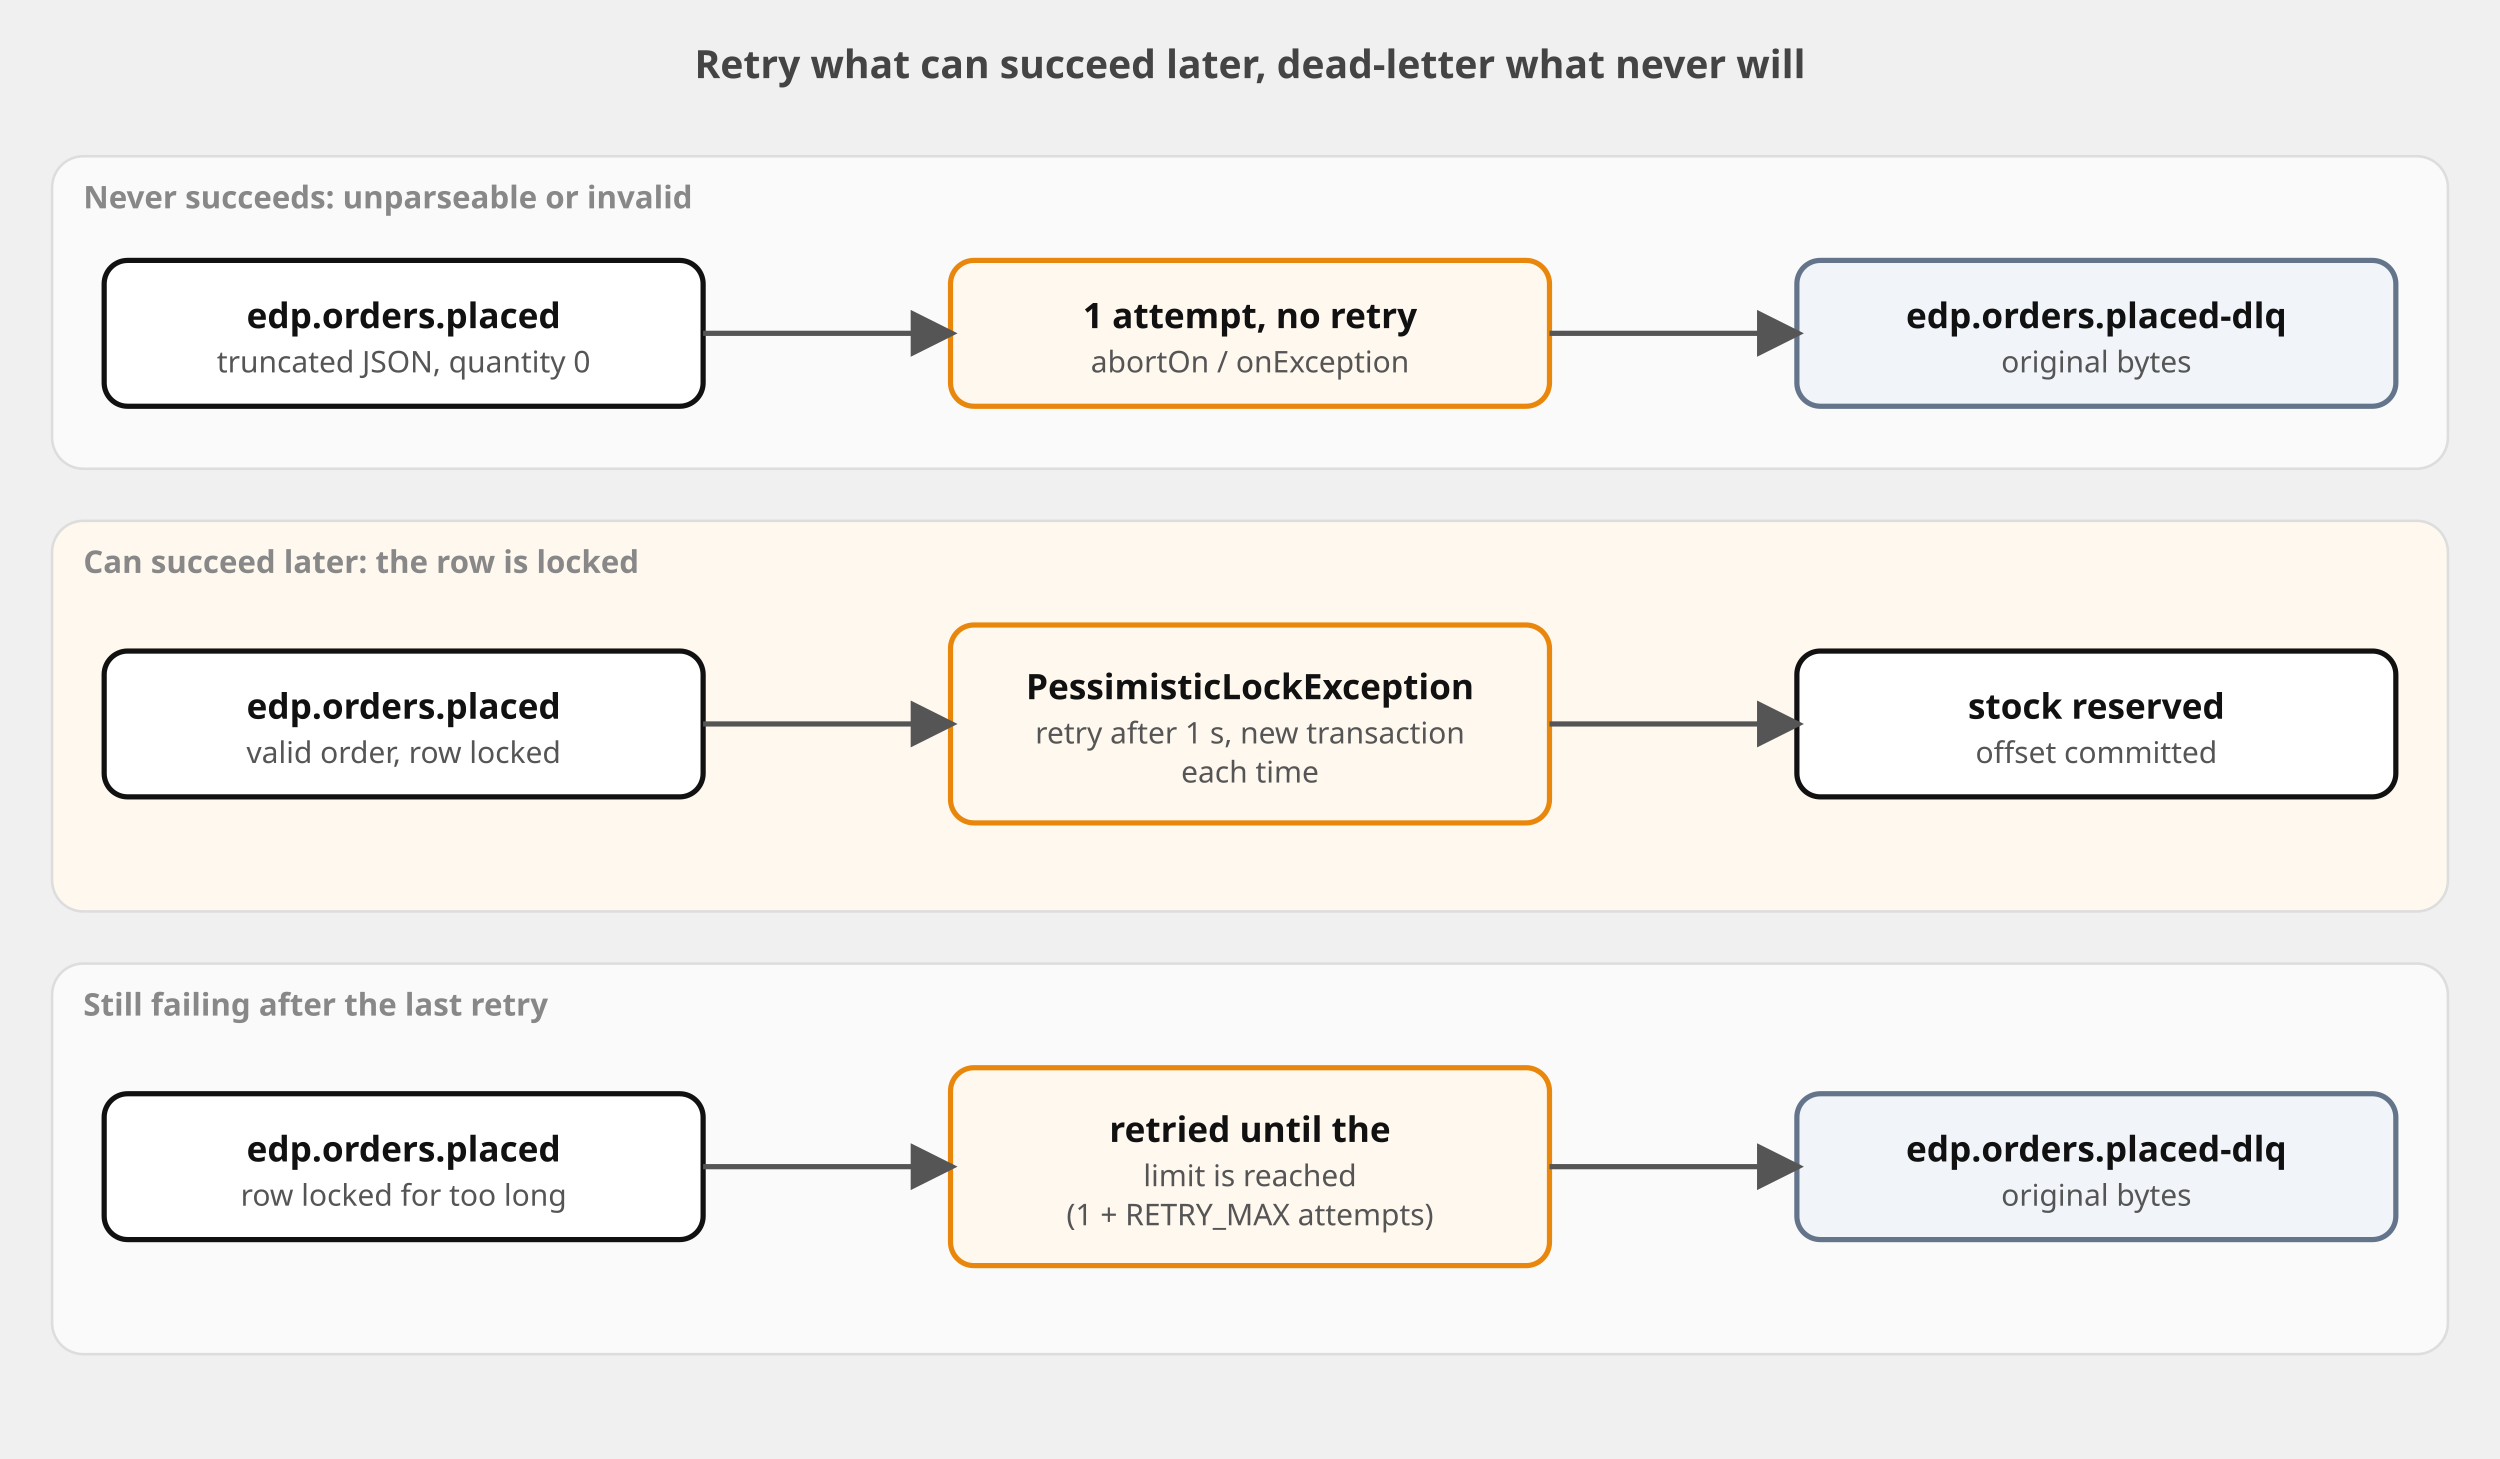
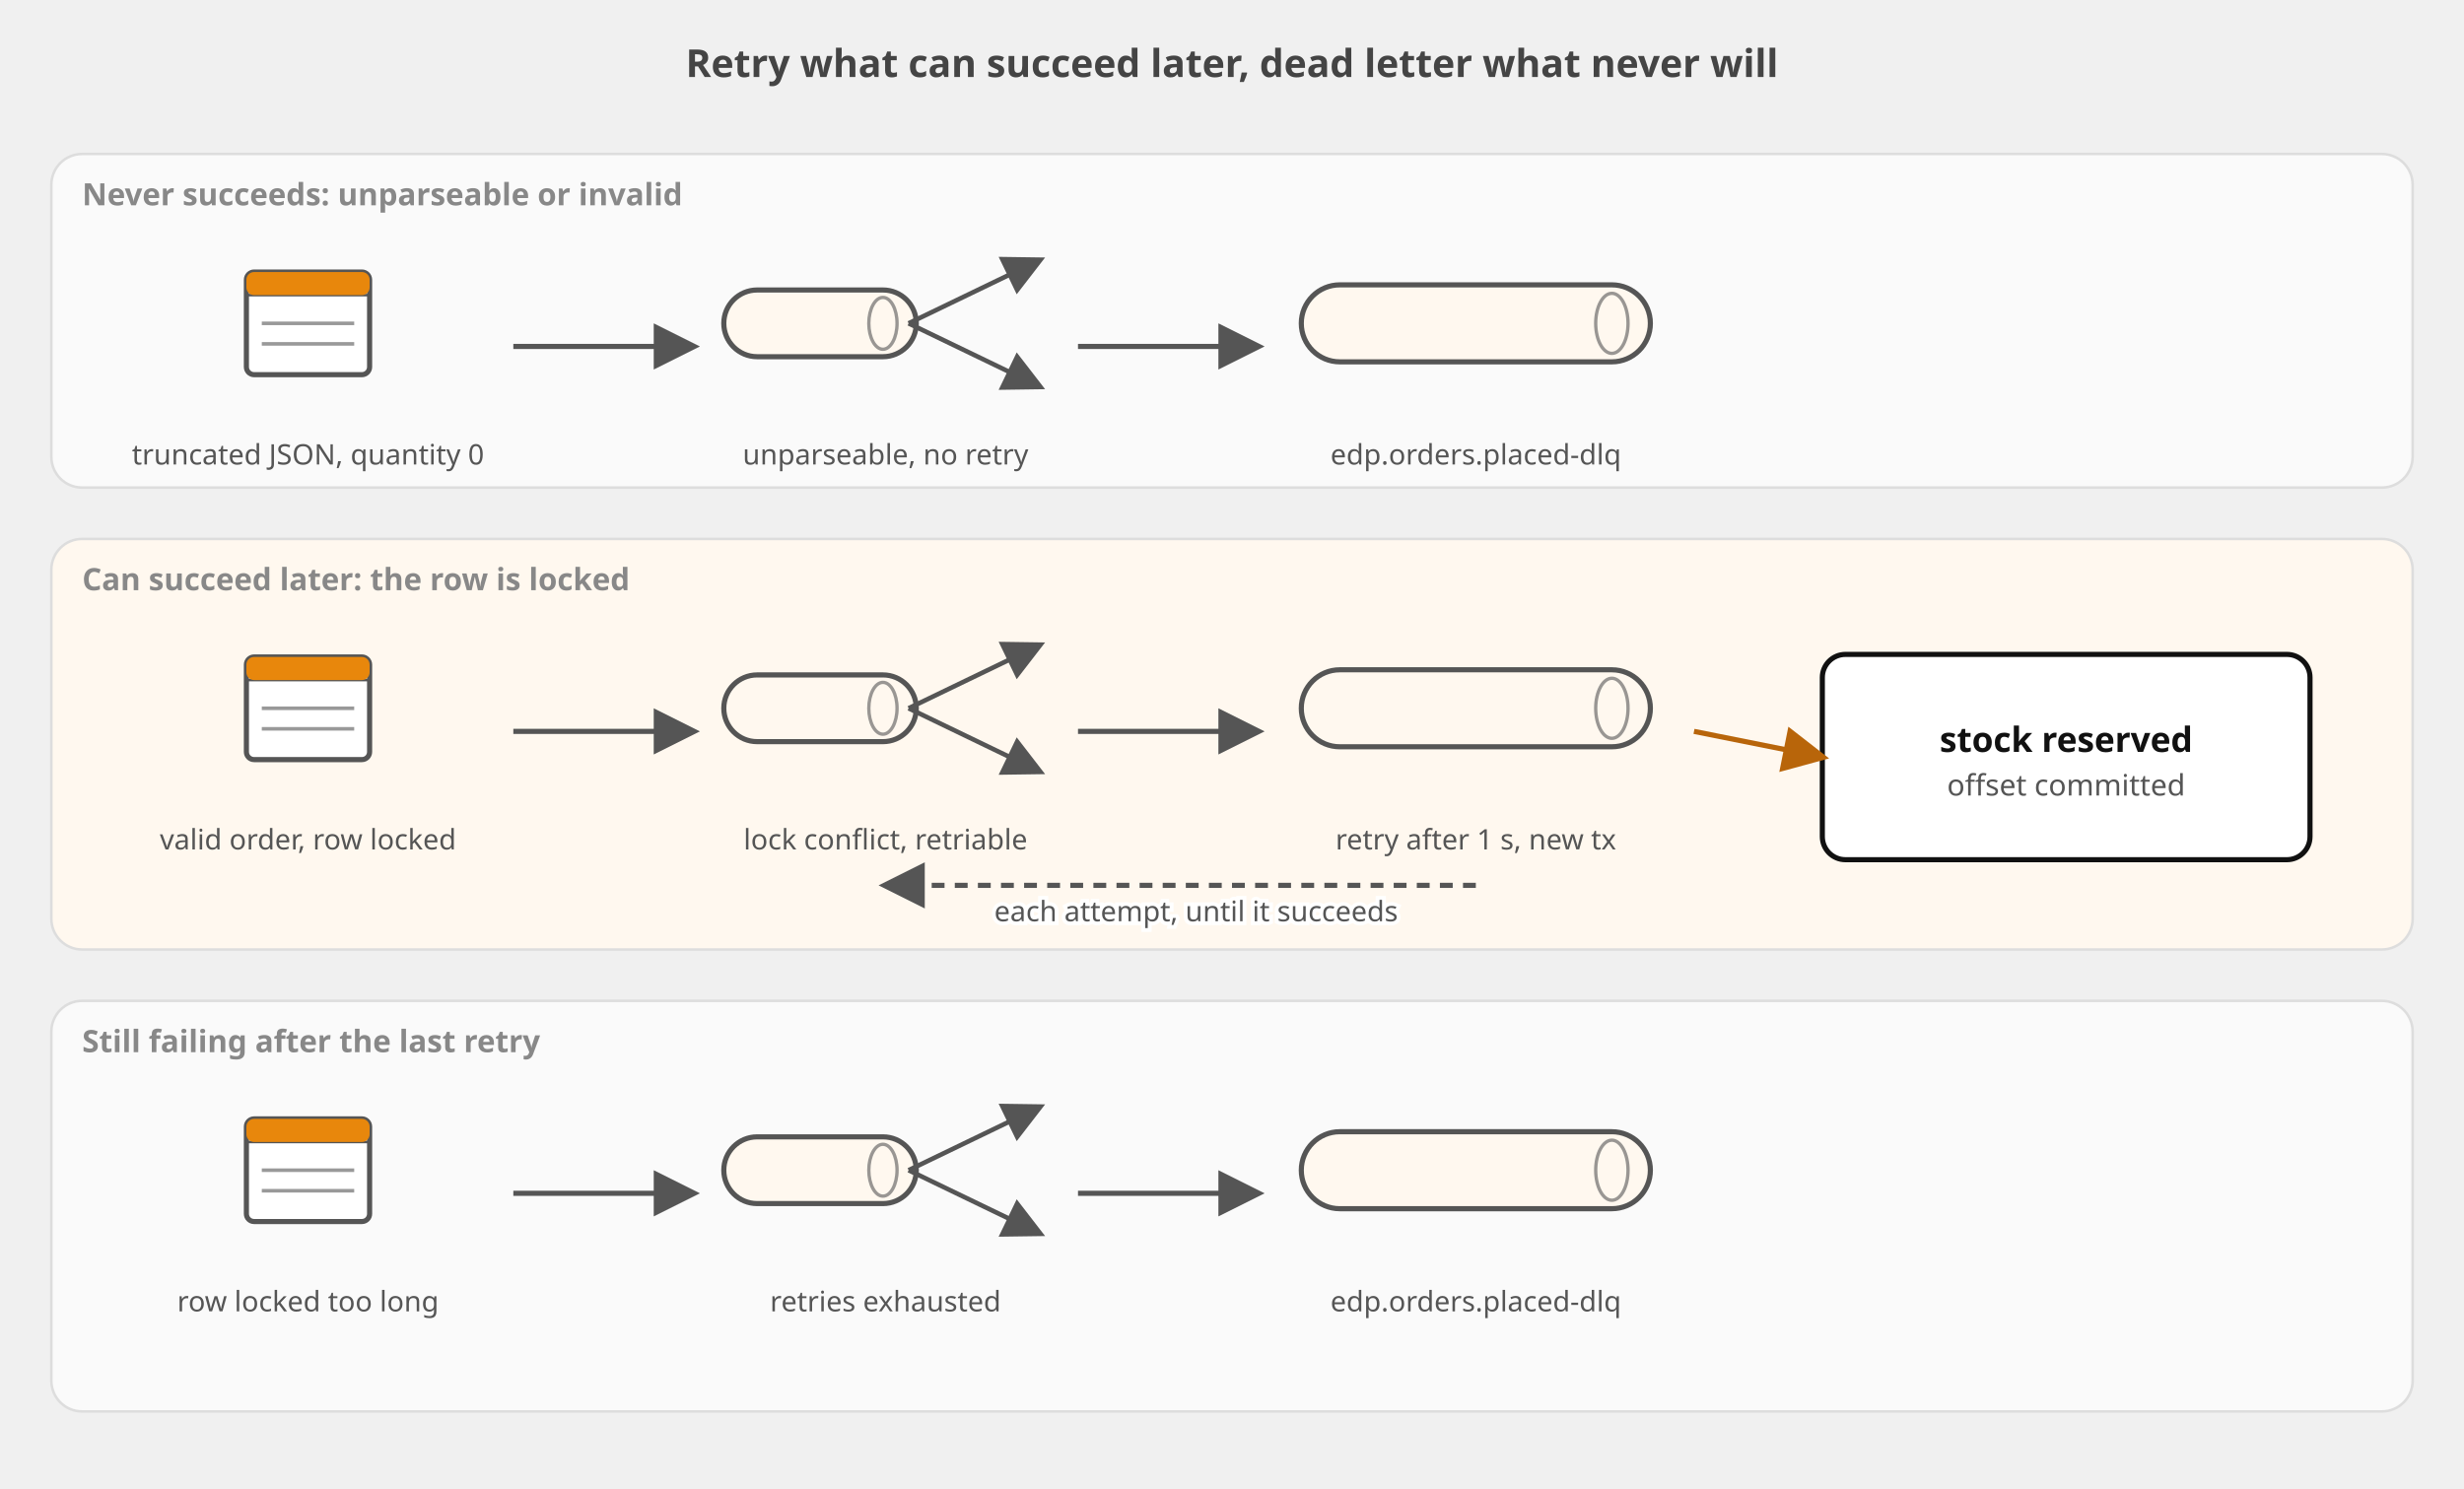
- <svg xmlns="http://www.w3.org/2000/svg" viewBox="0 0 960 560" font-family="'Red Hat Text', system-ui, sans-serif" role="img">
+ <svg xmlns="http://www.w3.org/2000/svg" viewBox="0 0 960 580" font-family="'Red Hat Text', system-ui, sans-serif" role="img">
  <defs>
    <marker id="a" viewBox="0 0 10 10" refX="8.5" refY="5" markerWidth="9" markerHeight="9" orient="auto-start-reverse">
      <path d="M0,0 L10,5 L0,10 z" fill="#555" />
    </marker>
    <marker id="am" viewBox="0 0 10 10" refX="8.5" refY="5" markerWidth="9" markerHeight="9" orient="auto-start-reverse">
      <path d="M0,0 L10,5 L0,10 z" fill="#b8650a" />
    </marker>
  </defs>
-   <rect x="20" y="60" width="920" height="120" rx="12" fill="#fafafa" stroke="#ddd" />
+   <rect x="20" y="60" width="920" height="130" rx="12" fill="#fafafa" stroke="#ddd" />
  <text x="32" y="80" font-size="12" font-weight="700" fill="#888">Never succeeds: unparseable or invalid</text>
-   <rect x="20" y="200" width="920" height="150" rx="12" fill="#fff8ef" stroke="#ddd" />
-   <text x="32" y="220" font-size="12" font-weight="700" fill="#888">Can succeed later: the row is locked</text>
-   <rect x="20" y="370" width="920" height="150" rx="12" fill="#fafafa" stroke="#ddd" />
-   <text x="32" y="390" font-size="12" font-weight="700" fill="#888">Still failing after the last retry</text>
-   <rect x="40" y="100" width="230" height="56" rx="9" fill="#ffffff" stroke="#111111" stroke-width="2" />
-   <text x="155.0" y="126.0" font-size="13.5" font-weight="700" fill="#111111" text-anchor="middle">edp.orders.placed</text>
-   <text x="155.0" y="143.0" font-size="11.5" fill="#555555" text-anchor="middle">truncated JSON, quantity 0</text>
-   <rect x="365" y="100" width="230" height="56" rx="9" fill="#fff8ef" stroke="#e8870c" stroke-width="2" />
-   <text x="480.0" y="126.0" font-size="13.5" font-weight="700" fill="#111111" text-anchor="middle">1 attempt, no retry</text>
-   <text x="480.0" y="143.0" font-size="11.5" fill="#555555" text-anchor="middle">abortOn / onException</text>
-   <rect x="690" y="100" width="230" height="56" rx="9" fill="#f1f5f9" stroke="#64748b" stroke-width="2" />
-   <text x="805.0" y="126.0" font-size="13.5" font-weight="700" fill="#111111" text-anchor="middle">edp.orders.placed-dlq</text>
-   <text x="805.0" y="143.0" font-size="11.5" fill="#555555" text-anchor="middle">original bytes</text>
-   <rect x="40" y="250" width="230" height="56" rx="9" fill="#ffffff" stroke="#111111" stroke-width="2" />
-   <text x="155.0" y="276.0" font-size="13.5" font-weight="700" fill="#111111" text-anchor="middle">edp.orders.placed</text>
-   <text x="155.0" y="293.0" font-size="11.5" fill="#555555" text-anchor="middle">valid order, row locked</text>
-   <rect x="365" y="240" width="230" height="76" rx="9" fill="#fff8ef" stroke="#e8870c" stroke-width="2" />
-   <text x="480.0" y="268.5" font-size="13.5" font-weight="700" fill="#111111" text-anchor="middle">PessimisticLockException</text>
-   <text x="480.0" y="285.5" font-size="11.5" fill="#555555" text-anchor="middle">retry after 1 s, new transaction</text>
-   <text x="480.0" y="300.5" font-size="11.5" fill="#555555" text-anchor="middle">each time</text>
-   <rect x="690" y="250" width="230" height="56" rx="9" fill="#ffffff" stroke="#111111" stroke-width="2" />
-   <text x="805.0" y="276.0" font-size="13.5" font-weight="700" fill="#111111" text-anchor="middle">stock reserved</text>
-   <text x="805.0" y="293.0" font-size="11.5" fill="#555555" text-anchor="middle">offset committed</text>
-   <rect x="40" y="420" width="230" height="56" rx="9" fill="#ffffff" stroke="#111111" stroke-width="2" />
-   <text x="155.0" y="446.0" font-size="13.5" font-weight="700" fill="#111111" text-anchor="middle">edp.orders.placed</text>
-   <text x="155.0" y="463.0" font-size="11.5" fill="#555555" text-anchor="middle">row locked for too long</text>
-   <rect x="365" y="410" width="230" height="76" rx="9" fill="#fff8ef" stroke="#e8870c" stroke-width="2" />
-   <text x="480.0" y="438.5" font-size="13.5" font-weight="700" fill="#111111" text-anchor="middle">retried until the</text>
-   <text x="480.0" y="455.5" font-size="11.5" fill="#555555" text-anchor="middle">limit is reached</text>
-   <text x="480.0" y="470.5" font-size="11.5" fill="#555555" text-anchor="middle">(1 + RETRY_MAX attempts)</text>
-   <rect x="690" y="420" width="230" height="56" rx="9" fill="#f1f5f9" stroke="#64748b" stroke-width="2" />
-   <text x="805.0" y="446.0" font-size="13.5" font-weight="700" fill="#111111" text-anchor="middle">edp.orders.placed-dlq</text>
-   <text x="805.0" y="463.0" font-size="11.5" fill="#555555" text-anchor="middle">original bytes</text>
-   <path d="M270,128 L365,128" fill="none" stroke="#555" stroke-width="2" marker-end="url(#a)" />
-   <path d="M595,128 L690,128" fill="none" stroke="#555" stroke-width="2" marker-end="url(#a)" />
-   <path d="M270,278 L365,278" fill="none" stroke="#555" stroke-width="2" marker-end="url(#a)" />
-   <path d="M595,278 L690,278" fill="none" stroke="#555" stroke-width="2" marker-end="url(#a)" />
-   <path d="M270,448 L365,448" fill="none" stroke="#555" stroke-width="2" marker-end="url(#a)" />
-   <path d="M595,448 L690,448" fill="none" stroke="#555" stroke-width="2" marker-end="url(#a)" />
-   <text x="480" y="30" font-size="15" fill="#444444" text-anchor="middle" font-weight="700">Retry what can succeed later, dead-letter what never will</text>
+   <rect x="20" y="210" width="920" height="160" rx="12" fill="#fff8ef" stroke="#ddd" />
+   <text x="32" y="230" font-size="12" font-weight="700" fill="#888">Can succeed later: the row is locked</text>
+   <rect x="20" y="390" width="920" height="160" rx="12" fill="#fafafa" stroke="#ddd" />
+   <text x="32" y="410" font-size="12" font-weight="700" fill="#888">Still failing after the last retry</text>
+   <rect x="710" y="255" width="190" height="80" rx="9" fill="#ffffff" stroke="#111111" stroke-width="2" />
+   <text x="805.0" y="293.0" font-size="13.5" font-weight="700" fill="#111111" text-anchor="middle">stock reserved</text>
+   <text x="805.0" y="310.0" font-size="11.5" fill="#555555" text-anchor="middle">offset committed</text>
+   <path d="M200,135 L270,135" fill="none" stroke="#555" stroke-width="2" marker-end="url(#a)" />
+   <path d="M420,135 L490,135" fill="none" stroke="#555" stroke-width="2" marker-end="url(#a)" />
+   <path d="M200,285 L270,285" fill="none" stroke="#555" stroke-width="2" marker-end="url(#a)" />
+   <path d="M420,285 L490,285" fill="none" stroke="#555" stroke-width="2" marker-end="url(#a)" />
+   <path d="M660,285 L710,295" fill="none" stroke="#b8650a" stroke-width="2" marker-end="url(#am)" />
+   <path d="M575,345 L345,345" fill="none" stroke="#555" stroke-width="2" stroke-dasharray="5 4" marker-end="url(#a)" />
+   <text x="466.0" y="359.0" font-size="11" fill="#ffffff" stroke="#ffffff" stroke-width="3" paint-order="stroke" text-anchor="middle">each attempt, until it succeeds</text>
+   <text x="466.0" y="359.0" font-size="11" fill="#555" text-anchor="middle">each attempt, until it succeeds</text>
+   <path d="M200,465 L270,465" fill="none" stroke="#555" stroke-width="2" marker-end="url(#a)" />
+   <path d="M420,465 L490,465" fill="none" stroke="#555" stroke-width="2" marker-end="url(#a)" />
+   <text x="480" y="30" font-size="15" fill="#444444" text-anchor="middle" font-weight="700">Retry what can succeed later, dead letter what never will</text>
+   <rect x="96.0" y="106.0" width="48.0" height="40.0" rx="3" fill="#ffffff" stroke="#555555" stroke-width="2" />
+   <path d="M96.0,115.0 h48.0" stroke="#555555" stroke-width="1" />
+   <rect x="96.0" y="106.0" width="48.0" height="9" rx="3" fill="#e8870c" />
+   <path d="M102.0,126.0 h36.0" stroke="#555555" stroke-width="1.4" opacity="0.6" />
+   <path d="M102.0,134.0 h36.0" stroke="#555555" stroke-width="1.4" opacity="0.6" />
+   <text x="120.0" y="181.0" font-size="11" fill="#555555" text-anchor="middle">truncated JSON, quantity 0</text>
+   <rect x="282.0" y="113.0" width="75.0" height="26.0" rx="13.0" fill="#fff8ef" stroke="#555555" stroke-width="2" />
+   <ellipse cx="344.0" cy="126.0" rx="5.5" ry="10.1" fill="none" stroke="#555555" stroke-width="1.3" opacity="0.6" />
+   <path d="M354.0,126.0 L405.0,101.4" fill="none" stroke="#555555" stroke-width="1.8" marker-end="url(#a)" />
+   <path d="M354.0,126.0 L405.0,150.6" fill="none" stroke="#555555" stroke-width="1.8" marker-end="url(#a)" />
+   <text x="345.0" y="181.0" font-size="11" fill="#555555" text-anchor="middle">unparseable, no retry</text>
+   <rect x="507.0" y="111.0" width="136.0" height="30.0" rx="15.0" fill="#fff8ef" stroke="#555555" stroke-width="2" />
+   <ellipse cx="628.0" cy="126.0" rx="6.3" ry="11.7" fill="none" stroke="#555555" stroke-width="1.3" opacity="0.6" />
+   <text x="575.0" y="181.0" font-size="11" fill="#555555" text-anchor="middle">edp.orders.placed-dlq</text>
+   <rect x="96.0" y="256.0" width="48.0" height="40.0" rx="3" fill="#ffffff" stroke="#555555" stroke-width="2" />
+   <path d="M96.0,265.0 h48.0" stroke="#555555" stroke-width="1" />
+   <rect x="96.0" y="256.0" width="48.0" height="9" rx="3" fill="#e8870c" />
+   <path d="M102.0,276.0 h36.0" stroke="#555555" stroke-width="1.4" opacity="0.6" />
+   <path d="M102.0,284.0 h36.0" stroke="#555555" stroke-width="1.4" opacity="0.6" />
+   <text x="120.0" y="331.0" font-size="11" fill="#555555" text-anchor="middle">valid order, row locked</text>
+   <rect x="282.0" y="263.0" width="75.0" height="26.0" rx="13.0" fill="#fff8ef" stroke="#555555" stroke-width="2" />
+   <ellipse cx="344.0" cy="276.0" rx="5.5" ry="10.1" fill="none" stroke="#555555" stroke-width="1.3" opacity="0.6" />
+   <path d="M354.0,276.0 L405.0,251.4" fill="none" stroke="#555555" stroke-width="1.8" marker-end="url(#a)" />
+   <path d="M354.0,276.0 L405.0,300.6" fill="none" stroke="#555555" stroke-width="1.8" marker-end="url(#a)" />
+   <text x="345.0" y="331.0" font-size="11" fill="#555555" text-anchor="middle">lock conflict, retriable</text>
+   <rect x="507.0" y="261.0" width="136.0" height="30.0" rx="15.0" fill="#fff8ef" stroke="#555555" stroke-width="2" />
+   <ellipse cx="628.0" cy="276.0" rx="6.3" ry="11.7" fill="none" stroke="#555555" stroke-width="1.3" opacity="0.6" />
+   <text x="575.0" y="331.0" font-size="11" fill="#555555" text-anchor="middle">retry after 1 s, new tx</text>
+   <rect x="96.0" y="436.0" width="48.0" height="40.0" rx="3" fill="#ffffff" stroke="#555555" stroke-width="2" />
+   <path d="M96.0,445.0 h48.0" stroke="#555555" stroke-width="1" />
+   <rect x="96.0" y="436.0" width="48.0" height="9" rx="3" fill="#e8870c" />
+   <path d="M102.0,456.0 h36.0" stroke="#555555" stroke-width="1.4" opacity="0.6" />
+   <path d="M102.0,464.0 h36.0" stroke="#555555" stroke-width="1.4" opacity="0.6" />
+   <text x="120.0" y="511.0" font-size="11" fill="#555555" text-anchor="middle">row locked too long</text>
+   <rect x="282.0" y="443.0" width="75.0" height="26.0" rx="13.0" fill="#fff8ef" stroke="#555555" stroke-width="2" />
+   <ellipse cx="344.0" cy="456.0" rx="5.5" ry="10.1" fill="none" stroke="#555555" stroke-width="1.3" opacity="0.6" />
+   <path d="M354.0,456.0 L405.0,431.4" fill="none" stroke="#555555" stroke-width="1.8" marker-end="url(#a)" />
+   <path d="M354.0,456.0 L405.0,480.6" fill="none" stroke="#555555" stroke-width="1.8" marker-end="url(#a)" />
+   <text x="345.0" y="511.0" font-size="11" fill="#555555" text-anchor="middle">retries exhausted</text>
+   <rect x="507.0" y="441.0" width="136.0" height="30.0" rx="15.0" fill="#fff8ef" stroke="#555555" stroke-width="2" />
+   <ellipse cx="628.0" cy="456.0" rx="6.3" ry="11.7" fill="none" stroke="#555555" stroke-width="1.3" opacity="0.6" />
+   <text x="575.0" y="511.0" font-size="11" fill="#555555" text-anchor="middle">edp.orders.placed-dlq</text>
</svg>
